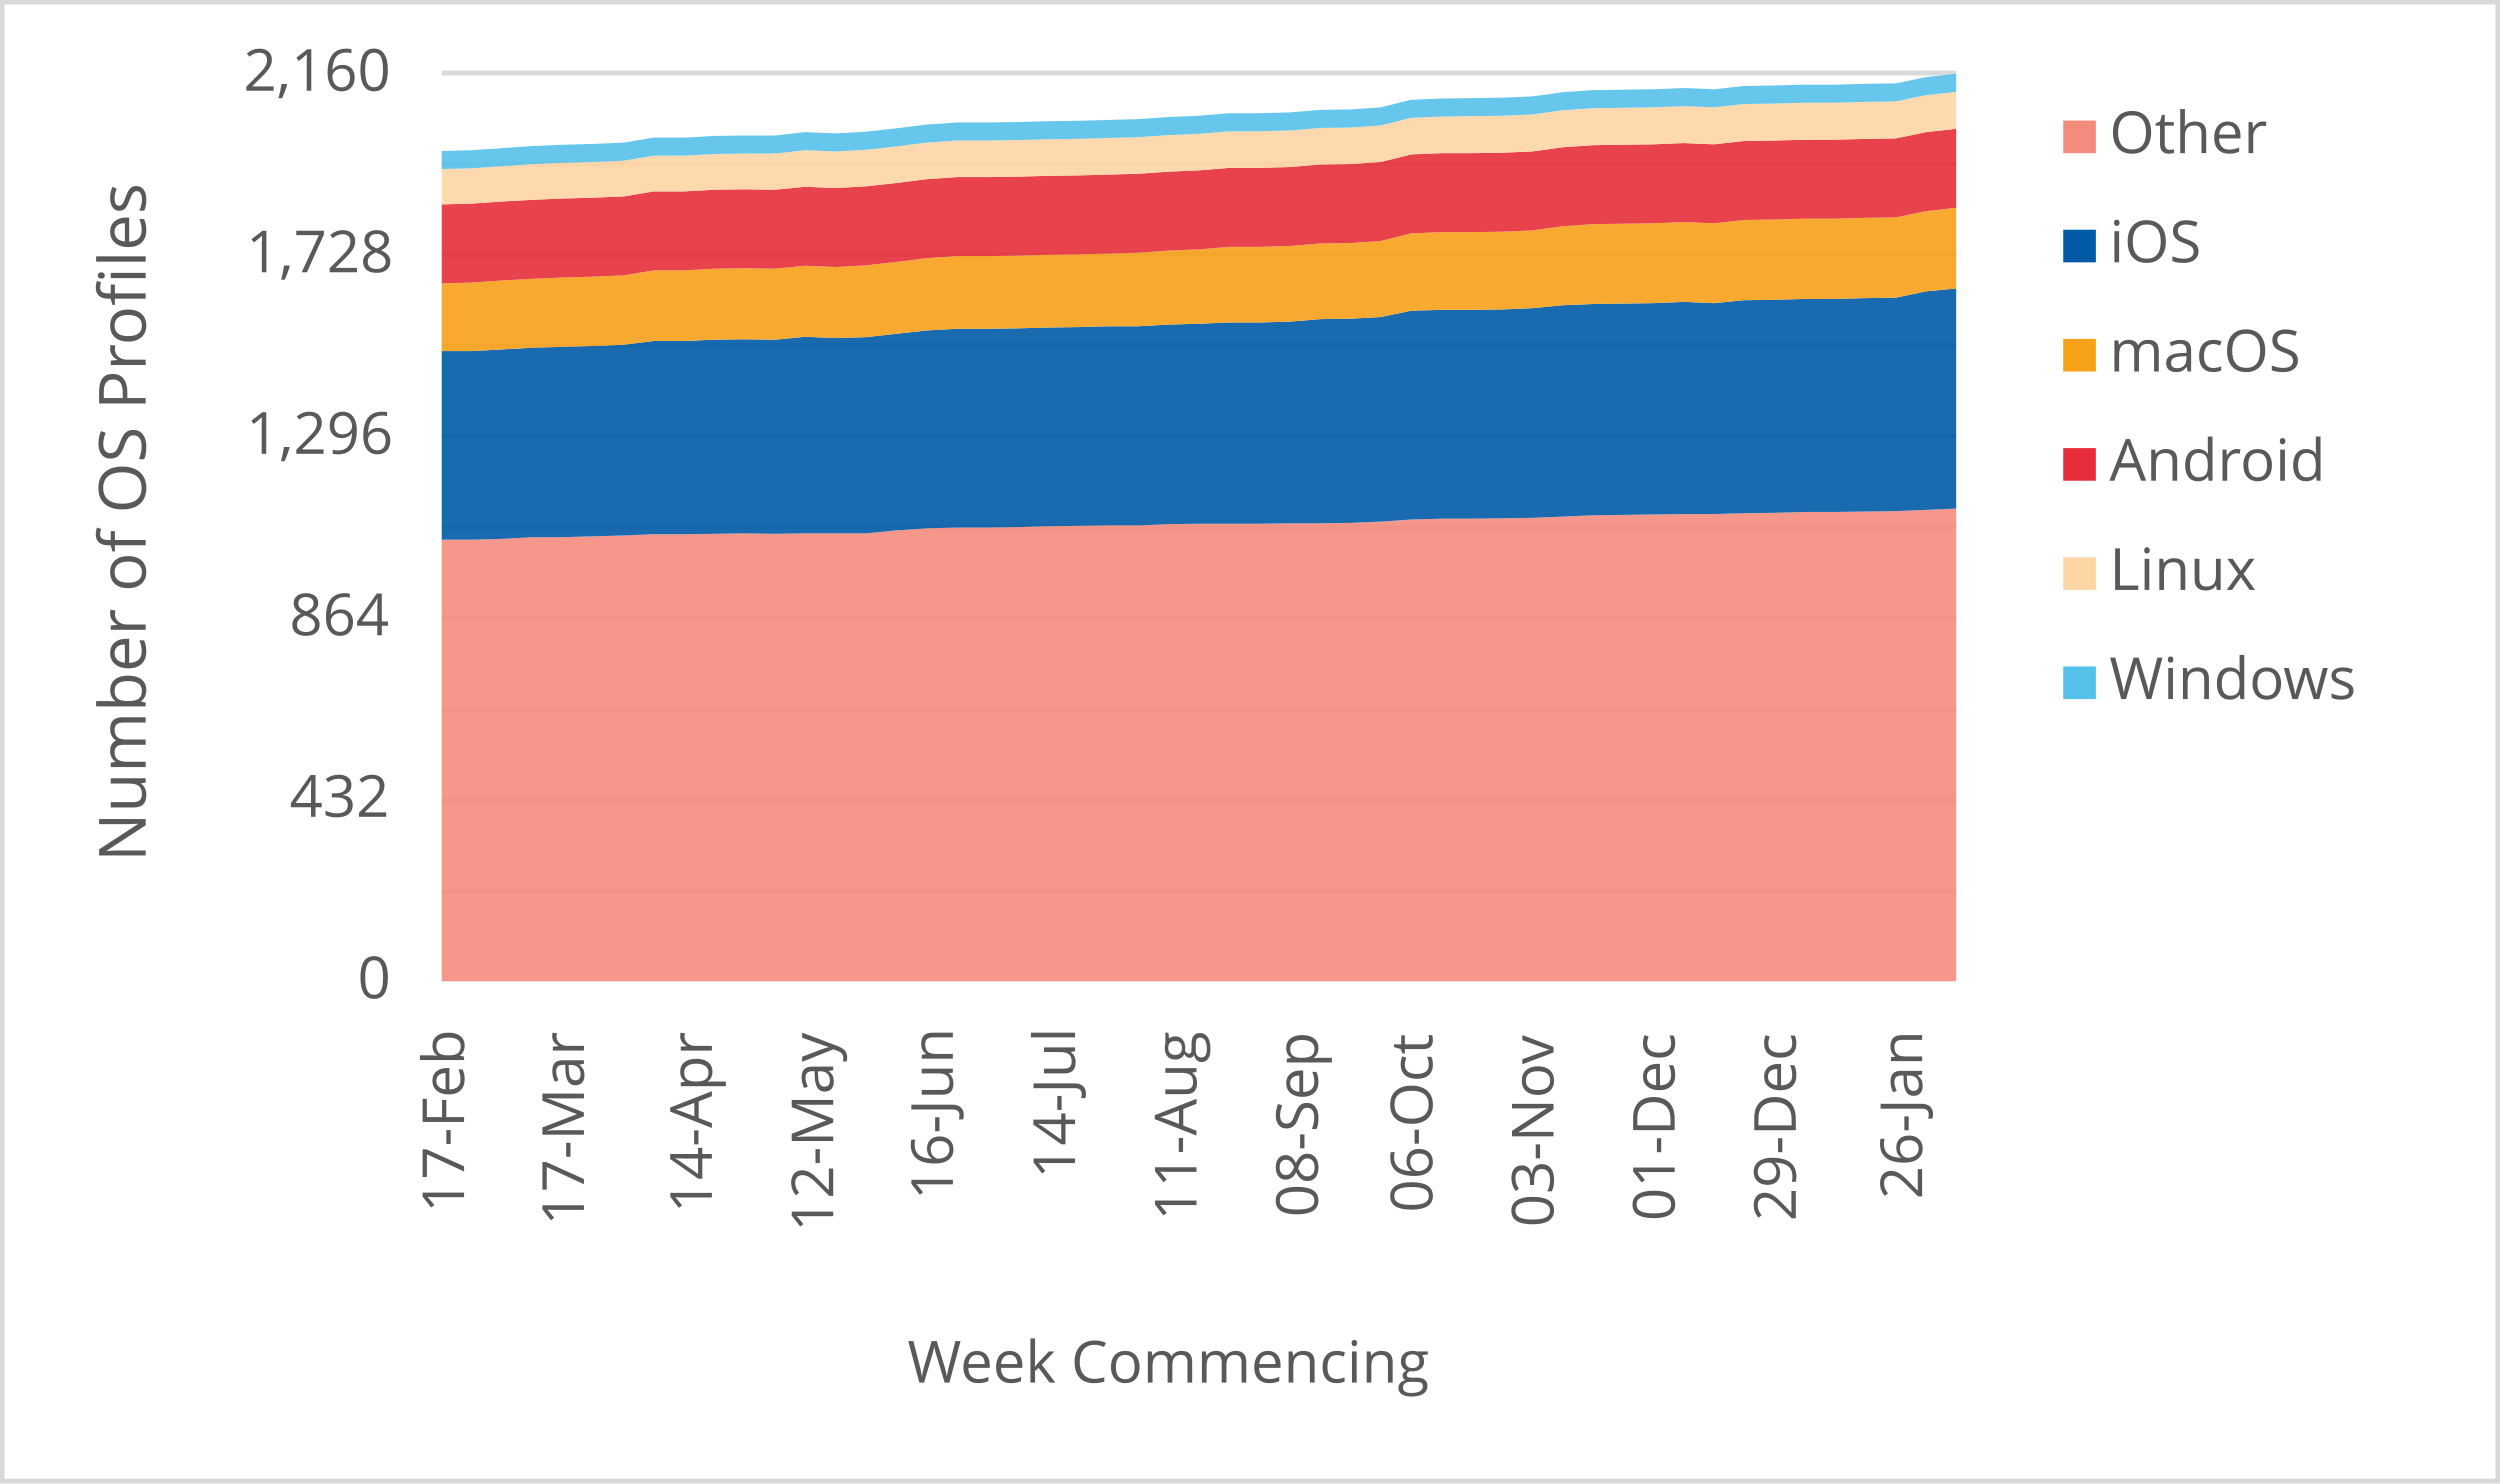
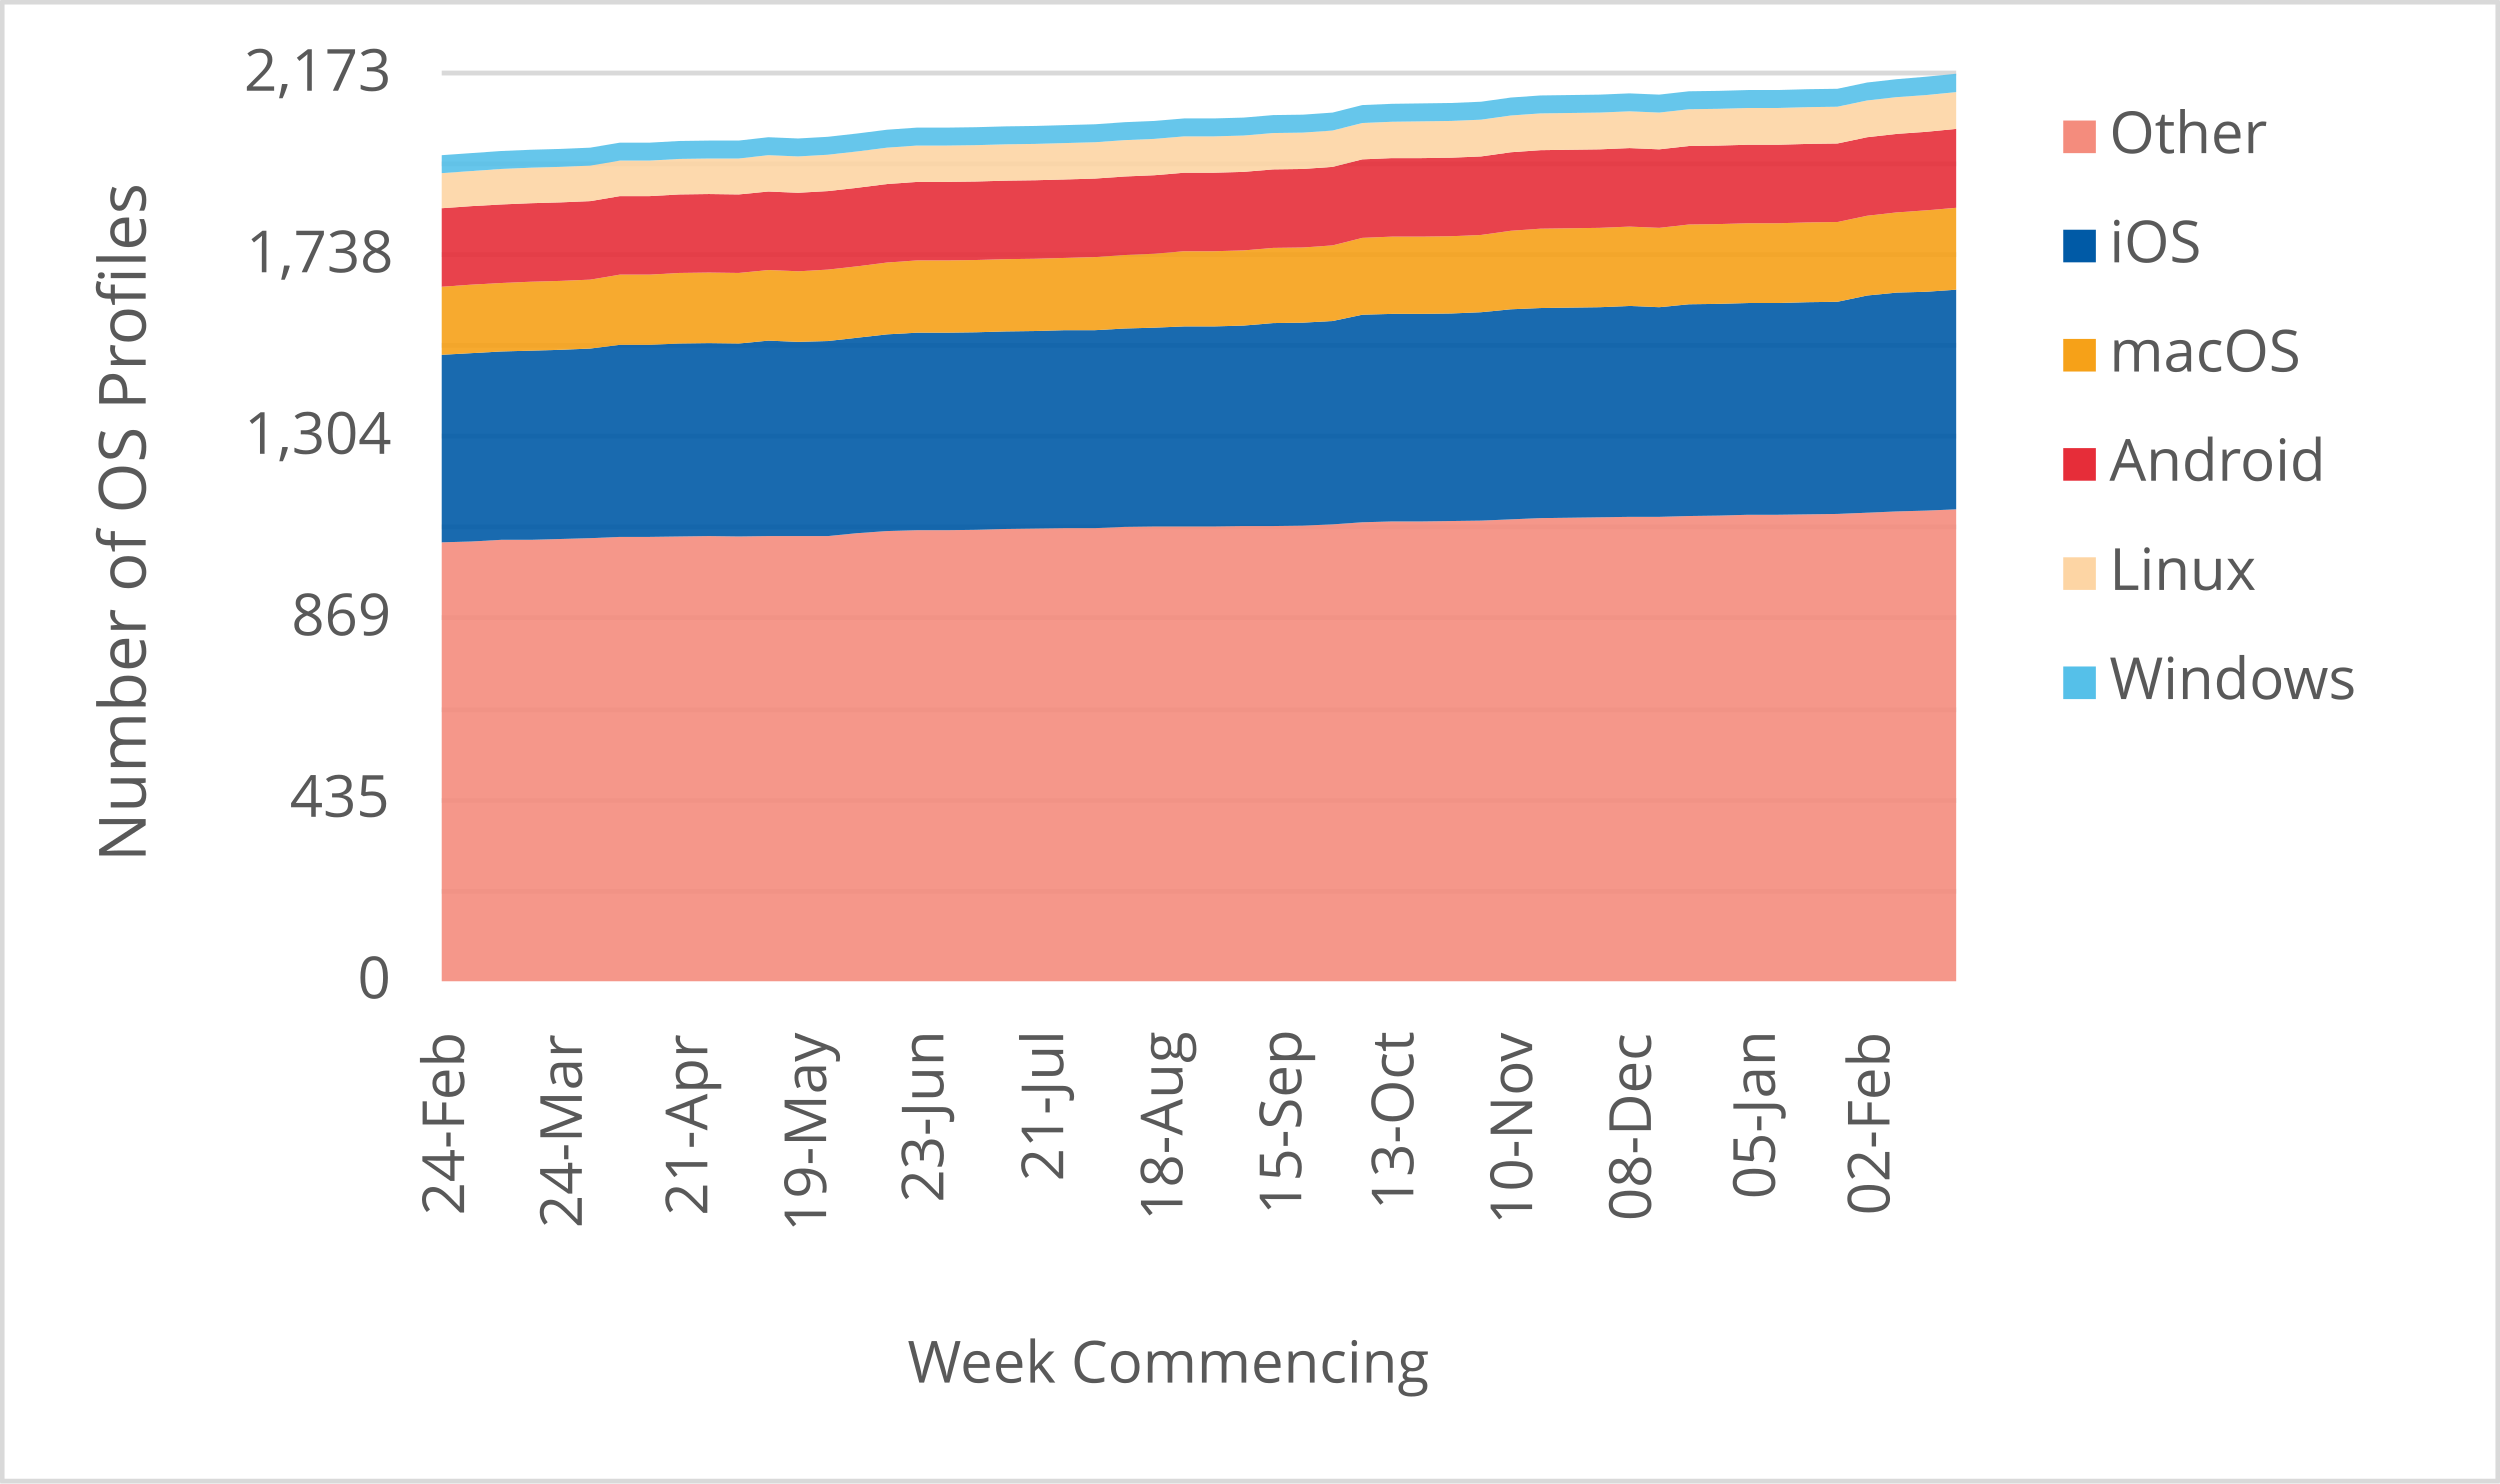
<svg xmlns="http://www.w3.org/2000/svg" width="1763" height="1046" xml:space="preserve" overflow="hidden">
  <defs>
    <clipPath id="clip0">
      <rect x="2917" y="346" width="1763" height="1046" />
    </clipPath>
  </defs>
  <g clip-path="url(#clip0)" transform="translate(-2917 -346)">
    <rect x="2918" y="347" width="1760" height="1043" fill="#FFFFFF" />
    <g>
      <path d="    M3228.5 974.532 4296.5 974.532    M3228.5 910.53 4296.5 910.53    M3228.5 846.528 4296.5 846.528    M3228.5 781.526 4296.5 781.526    M3228.5 717.524 4296.5 717.524    M3228.5 653.522 4296.5 653.522    M3228.5 589.52 4296.5 589.52    M3228.5 525.517 4296.5 525.517    M3228.5 461.515 4296.5 461.515    M3228.5 397.5 4296.5 397.5" stroke="#D9D9D9" stroke-width="3.438" stroke-linejoin="round" stroke-miterlimit="10" fill="none" />
    </g>
    <g>
      <path d="M 1038.5 4296.5 1038.5" stroke="#D9D9D9" stroke-width="3.438" stroke-linejoin="round" stroke-miterlimit="10" fill="none" fill-rule="evenodd" />
    </g>
    <g>
-       <text fill="#595959" font-family="Verdana,Open Sans,DejaVu Sans,sans-serif" font-weight="400" font-size="41" transform="matrix(6.12323e-17 -1 1 6.12323e-17 3244.275 1201.32)">17-Feb</text>
+       <text fill="#595959" font-family="Verdana,Open Sans,DejaVu Sans,sans-serif" font-weight="400" font-size="41" transform="matrix(6.12323e-17 -1 1 6.12323e-17 3244.275 1203.082)">24-Feb</text>
    </g>
    <g>
-       <text fill="#595959" font-family="Verdana,Open Sans,DejaVu Sans,sans-serif" font-weight="400" font-size="41" transform="matrix(6.12323e-17 -1 1 6.12323e-17 3328.774 1210.289)">17-Mar</text>
+       <text fill="#595959" font-family="Verdana,Open Sans,DejaVu Sans,sans-serif" font-weight="400" font-size="41" transform="matrix(6.12323e-17 -1 1 6.12323e-17 3327.309 1212.051)">24-Mar</text>
    </g>
    <g>
-       <text fill="#595959" font-family="Verdana,Open Sans,DejaVu Sans,sans-serif" font-weight="400" font-size="41" transform="matrix(6.12323e-17 -1 1 6.12323e-17 3419.019 1201.541)">14-Apr</text>
+       <text fill="#595959" font-family="Verdana,Open Sans,DejaVu Sans,sans-serif" font-weight="400" font-size="41" transform="matrix(6.12323e-17 -1 1 6.12323e-17 3415.799 1203.302)">21-Apr</text>
    </g>
    <g>
-       <text fill="#595959" font-family="Verdana,Open Sans,DejaVu Sans,sans-serif" font-weight="400" font-size="41" transform="matrix(6.12323e-17 -1 1 6.12323e-17 3504.589 1214.753)">12-May</text>
+       <text fill="#595959" font-family="Verdana,Open Sans,DejaVu Sans,sans-serif" font-weight="400" font-size="41" transform="matrix(6.12323e-17 -1 1 6.12323e-17 3499.563 1214.753)">19-May</text>
    </g>
    <g>
-       <text fill="#595959" font-family="Verdana,Open Sans,DejaVu Sans,sans-serif" font-weight="400" font-size="41" transform="matrix(6.12323e-17 -1 1 6.12323e-17 3588.958 1192.291)">16-Jun</text>
+       <text fill="#595959" font-family="Verdana,Open Sans,DejaVu Sans,sans-serif" font-weight="400" font-size="41" transform="matrix(6.12323e-17 -1 1 6.12323e-17 3582.257 1194.053)">23-Jun</text>
    </g>
    <g>
-       <text fill="#595959" font-family="Verdana,Open Sans,DejaVu Sans,sans-serif" font-weight="400" font-size="41" transform="matrix(6.12323e-17 -1 1 6.12323e-17 3675.129 1177.277)">14-Jul</text>
+       <text fill="#595959" font-family="Verdana,Open Sans,DejaVu Sans,sans-serif" font-weight="400" font-size="41" transform="matrix(6.12323e-17 -1 1 6.12323e-17 3666.752 1179.039)">21-Jul</text>
    </g>
    <g>
-       <text fill="#595959" font-family="Verdana,Open Sans,DejaVu Sans,sans-serif" font-weight="400" font-size="41" transform="matrix(6.12323e-17 -1 1 6.12323e-17 3760.759 1206.906)">11-Aug</text>
+       <text fill="#595959" font-family="Verdana,Open Sans,DejaVu Sans,sans-serif" font-weight="400" font-size="41" transform="matrix(6.12323e-17 -1 1 6.12323e-17 3750.858 1206.906)">18-Aug</text>
    </g>
    <g>
-       <text fill="#595959" font-family="Verdana,Open Sans,DejaVu Sans,sans-serif" font-weight="400" font-size="41" transform="matrix(6.12323e-17 -1 1 6.12323e-17 3846.369 1204.383)">08-Sep</text>
+       <text fill="#595959" font-family="Verdana,Open Sans,DejaVu Sans,sans-serif" font-weight="400" font-size="41" transform="matrix(6.12323e-17 -1 1 6.12323e-17 3834.622 1202.662)">15-Sep</text>
    </g>
    <g>
-       <text fill="#595959" font-family="Verdana,Open Sans,DejaVu Sans,sans-serif" font-weight="400" font-size="41" transform="matrix(6.12323e-17 -1 1 6.12323e-17 3927.085 1201.1)">06-Oct</text>
+       <text fill="#595959" font-family="Verdana,Open Sans,DejaVu Sans,sans-serif" font-weight="400" font-size="41" transform="matrix(6.12323e-17 -1 1 6.12323e-17 3913.682 1199.378)">13-Oct</text>
    </g>
    <g>
-       <text fill="#595959" font-family="Verdana,Open Sans,DejaVu Sans,sans-serif" font-weight="400" font-size="41" transform="matrix(6.12323e-17 -1 1 6.12323e-17 4012.525 1211.43)">03-Nov</text>
+       <text fill="#595959" font-family="Verdana,Open Sans,DejaVu Sans,sans-serif" font-weight="400" font-size="41" transform="matrix(6.12323e-17 -1 1 6.12323e-17 3997.447 1209.708)">10-Nov</text>
    </g>
    <g>
-       <text fill="#595959" font-family="Verdana,Open Sans,DejaVu Sans,sans-serif" font-weight="400" font-size="41" transform="matrix(6.12323e-17 -1 1 6.12323e-17 4097.965 1207.086)">01-Dec</text>
+       <text fill="#595959" font-family="Verdana,Open Sans,DejaVu Sans,sans-serif" font-weight="400" font-size="41" transform="matrix(6.12323e-17 -1 1 6.12323e-17 4081.212 1207.086)">08-Dec</text>
    </g>
    <g>
-       <text fill="#595959" font-family="Verdana,Open Sans,DejaVu Sans,sans-serif" font-weight="400" font-size="41" transform="matrix(6.12323e-17 -1 1 6.12323e-17 4183.385 1207.126)">29-Dec</text>
+       <text fill="#595959" font-family="Verdana,Open Sans,DejaVu Sans,sans-serif" font-weight="400" font-size="41" transform="matrix(6.12323e-17 -1 1 6.12323e-17 4168.63 1191.651)">05-Jan</text>
    </g>
    <g>
-       <text fill="#595959" font-family="Verdana,Open Sans,DejaVu Sans,sans-serif" font-weight="400" font-size="41" transform="matrix(6.12323e-17 -1 1 6.12323e-17 4272.478 1191.691)">26-Jan</text>
+       <text fill="#595959" font-family="Verdana,Open Sans,DejaVu Sans,sans-serif" font-weight="400" font-size="41" transform="matrix(6.12323e-17 -1 1 6.12323e-17 4249.452 1203.042)">02-Feb</text>
    </g>
    <g>
      <text fill="#595959" font-family="Verdana,Open Sans,DejaVu Sans,sans-serif" font-weight="400" font-size="41" transform="matrix(1 0 0 1 3169.141 1050)">0</text>
    </g>
    <g>
-       <text fill="#595959" font-family="Verdana,Open Sans,DejaVu Sans,sans-serif" font-weight="400" font-size="41" transform="matrix(1 0 0 1 3121.234 922)">432</text>
+       <text fill="#595959" font-family="Verdana,Open Sans,DejaVu Sans,sans-serif" font-weight="400" font-size="41" transform="matrix(1 0 0 1 3121.395 922)">435</text>
    </g>
    <g>
-       <text fill="#595959" font-family="Verdana,Open Sans,DejaVu Sans,sans-serif" font-weight="400" font-size="41" transform="matrix(1 0 0 1 3121.074 794)">864</text>
+       <text fill="#595959" font-family="Verdana,Open Sans,DejaVu Sans,sans-serif" font-weight="400" font-size="41" transform="matrix(1 0 0 1 3122.456 794)">869</text>
    </g>
    <g>
-       <text fill="#595959" font-family="Verdana,Open Sans,DejaVu Sans,sans-serif" font-weight="400" font-size="41" transform="matrix(1 0 0 1 3090.444 666)">1,296</text>
+       <text fill="#595959" font-family="Verdana,Open Sans,DejaVu Sans,sans-serif" font-weight="400" font-size="41" transform="matrix(1 0 0 1 3089.263 666)">1,304</text>
    </g>
    <g>
-       <text fill="#595959" font-family="Verdana,Open Sans,DejaVu Sans,sans-serif" font-weight="400" font-size="41" transform="matrix(1 0 0 1 3090.564 538)">1,728</text>
+       <text fill="#595959" font-family="Verdana,Open Sans,DejaVu Sans,sans-serif" font-weight="400" font-size="41" transform="matrix(1 0 0 1 3090.564 538)">1,738</text>
    </g>
    <g>
-       <text fill="#595959" font-family="Verdana,Open Sans,DejaVu Sans,sans-serif" font-weight="400" font-size="41" transform="matrix(1 0 0 1 3088.723 410)">2,160</text>
+       <text fill="#595959" font-family="Verdana,Open Sans,DejaVu Sans,sans-serif" font-weight="400" font-size="41" transform="matrix(1 0 0 1 3089.083 410)">2,173</text>
    </g>
    <g>
      <text fill="#595959" font-family="Verdana,Open Sans,DejaVu Sans,sans-serif" font-weight="400" font-size="41" transform="matrix(1 0 0 1 3556.971 1321)">Week Commencing</text>
    </g>
    <g>
      <text fill="#595959" font-family="Verdana,Open Sans,DejaVu Sans,sans-serif" font-weight="400" font-size="46" transform="matrix(6.12323e-17 -1 1 6.12323e-17 3019.73 953.792)">Number of OS Profiles</text>
    </g>
    <rect x="2918.5" y="347.5" width="1760" height="1043" stroke="#D9D9D9" stroke-width="3.438" stroke-linejoin="round" stroke-miterlimit="10" fill="none" />
    <g>
-       <path d="M3228.5 1038 3249.86 1038 3271.22 1038 3292.58 1038 3313.94 1038 3335.3 1038 3356.66 1038 3378.02 1038 3399.38 1038 3420.74 1038 3442.1 1038 3463.46 1038 3484.82 1038 3506.18 1038 3527.54 1038 3548.9 1038 3570.26 1038 3591.62 1038 3612.98 1038 3634.34 1038 3655.7 1038 3677.06 1038 3698.42 1038 3719.78 1038 3741.14 1038 3762.5 1038 3783.86 1038 3805.22 1038 3826.58 1038 3847.94 1038 3869.3 1038 3890.66 1038 3912.02 1038 3933.38 1038 3954.74 1038 3976.1 1038 3997.46 1038 4018.82 1038 4040.18 1038 4061.54 1038 4082.9 1038 4104.26 1038 4125.62 1038 4146.98 1038 4168.34 1038 4189.7 1038 4211.06 1038 4232.42 1038 4253.78 1038 4275.14 1038 4296.5 1038 4296.5 704.667 4275.14 705.556 4253.78 706.444 4232.42 706.741 4211.06 707.037 4189.7 707.037 4168.34 707.63 4146.98 707.926 4125.62 708.519 4104.26 708.519 4082.9 708.815 4061.54 709.111 4040.18 709.407 4018.82 710.296 3997.46 711.185 3976.1 711.481 3954.74 711.778 3933.38 711.778 3912.02 712.37 3890.66 713.852 3869.3 714.741 3847.94 715.037 3826.58 715.037 3805.22 715.333 3783.86 715.333 3762.5 715.333 3741.14 715.63 3719.78 716.519 3698.42 716.519 3677.06 716.815 3655.7 717.111 3634.34 717.704 3612.98 718 3591.62 718 3570.26 718.593 3548.9 720.074 3527.54 722.148 3506.18 722.148 3484.82 722.148 3463.46 722.444 3442.1 722.148 3420.74 722.444 3399.38 722.741 3378.02 722.741 3356.66 723.63 3335.3 724.222 3313.94 724.815 3292.58 724.815 3271.22 726 3249.86 726.593 3228.5 726.593 3228.5 1038Z" fill="#f48c7d" opacity="0.9" />
+       <path d="M3228.5 1038 3249.441 1038 3270.382 1038 3291.324 1038 3312.265 1038 3333.206 1038 3354.147 1038 3375.088 1038 3396.029 1038 3416.971 1038 3437.912 1038 3458.853 1038 3479.794 1038 3500.735 1038 3521.676 1038 3542.618 1038 3563.559 1038 3584.5 1038 3605.441 1038 3626.382 1038 3647.324 1038 3668.265 1038 3689.206 1038 3710.147 1038 3731.088 1038 3752.029 1038 3772.971 1038 3793.912 1038 3814.853 1038 3835.794 1038 3856.735 1038 3877.676 1038 3898.618 1038 3919.559 1038 3940.5 1038 3961.441 1038 3982.382 1038 4003.324 1038 4024.265 1038 4045.206 1038 4066.147 1038 4087.088 1038 4108.029 1038 4128.971 1038 4149.912 1038 4170.853 1038 4191.794 1038 4212.735 1038 4233.676 1038 4254.618 1038 4275.559 1038 4296.5 1038 4296.5 705.188 4275.559 706.072 4254.618 706.661 4233.676 707.544 4212.735 708.428 4191.794 708.723 4170.853 709.017 4149.912 709.017 4128.971 709.606 4108.029 709.901 4087.088 710.49 4066.147 710.49 4045.206 710.784 4024.265 711.079 4003.324 711.373 3982.382 712.257 3961.441 713.14 3940.5 713.435 3919.559 713.729 3898.618 713.729 3877.676 714.318 3856.735 715.791 3835.794 716.675 3814.853 716.969 3793.912 716.969 3772.971 717.264 3752.029 717.264 3731.088 717.264 3710.147 717.558 3689.206 718.442 3668.265 718.442 3647.324 718.736 3626.382 719.031 3605.441 719.62 3584.5 719.914 3563.559 719.914 3542.618 720.503 3521.676 721.976 3500.735 724.038 3479.794 724.038 3458.853 724.038 3437.912 724.332 3416.971 724.038 3396.029 724.332 3375.088 724.627 3354.147 724.627 3333.206 725.51 3312.265 726.099 3291.324 726.688 3270.382 726.688 3249.441 727.867 3228.5 728.456 3228.5 1038Z" fill="#f48c7d" opacity="0.9" />
    </g>
    <g>
-       <path d="M3228.5 726.593 3249.86 726.593 3271.22 726 3292.58 724.815 3313.94 724.815 3335.3 724.222 3356.66 723.63 3378.02 722.741 3399.38 722.741 3420.74 722.444 3442.1 722.148 3463.46 722.444 3484.82 722.148 3506.18 722.148 3527.54 722.148 3548.9 720.074 3570.26 718.593 3591.62 718 3612.98 718 3634.34 717.704 3655.7 717.111 3677.06 716.815 3698.42 716.519 3719.78 716.519 3741.14 715.63 3762.5 715.333 3783.86 715.333 3805.22 715.333 3826.58 715.037 3847.94 715.037 3869.3 714.741 3890.66 713.852 3912.02 712.37 3933.38 711.778 3954.74 711.778 3976.1 711.481 3997.46 711.185 4018.82 710.296 4040.18 709.407 4061.54 709.111 4082.9 708.815 4104.26 708.519 4125.62 708.519 4146.98 707.926 4168.34 707.63 4189.7 707.037 4211.06 707.037 4232.42 706.741 4253.78 706.444 4275.14 705.556 4296.5 704.667 4296.5 549.407 4275.14 551.481 4253.78 555.926 4232.42 556.222 4211.06 556.815 4189.7 556.815 4168.34 557.407 4146.98 557.704 4125.62 559.778 4104.26 558.889 4082.9 559.778 4061.54 560.074 4040.18 560.37 4018.82 561.259 3997.46 563.333 3976.1 564.222 3954.74 564.519 3933.38 564.519 3912.02 565.111 3890.66 569.556 3869.3 570.741 3847.94 571.037 3826.58 572.815 3805.22 573.407 3783.86 573.407 3762.5 574.296 3741.14 574.889 3719.78 576.074 3698.42 576.074 3677.06 576.667 3655.7 576.963 3634.34 577.556 3612.98 577.852 3591.62 577.852 3570.26 579.037 3548.9 581.407 3527.54 583.778 3506.18 584.37 3484.82 583.481 3463.46 585.556 3442.1 585.259 3420.74 585.556 3399.38 586.444 3378.02 586.444 3356.66 589.111 3335.3 590 3313.94 590.593 3292.58 591.185 3271.22 592.37 3249.86 593.556 3228.5 593.556 3228.5 726.593Z" fill="#005aa6" opacity="0.9" />
+       <path d="M3228.5 728.456 3249.441 727.867 3270.382 726.688 3291.324 726.688 3312.265 726.099 3333.206 725.51 3354.147 724.627 3375.088 724.627 3396.029 724.332 3416.971 724.038 3437.912 724.332 3458.853 724.038 3479.794 724.038 3500.735 724.038 3521.676 721.976 3542.618 720.503 3563.559 719.914 3584.5 719.914 3605.441 719.62 3626.382 719.031 3647.324 718.736 3668.265 718.442 3689.206 718.442 3710.147 717.558 3731.088 717.264 3752.029 717.264 3772.971 717.264 3793.912 716.969 3814.853 716.969 3835.794 716.675 3856.735 715.791 3877.676 714.318 3898.618 713.729 3919.559 713.729 3940.5 713.435 3961.441 713.14 3982.382 712.257 4003.324 711.373 4024.265 711.079 4045.206 710.784 4066.147 710.49 4087.088 710.49 4108.029 709.901 4128.971 709.606 4149.912 709.017 4170.853 709.017 4191.794 708.723 4212.735 708.428 4233.676 707.544 4254.618 706.661 4275.559 706.072 4296.5 705.188 4296.5 550.269 4275.559 551.741 4254.618 552.33 4233.676 554.392 4212.735 558.81 4191.794 559.104 4170.853 559.694 4149.912 559.694 4128.971 560.283 4108.029 560.577 4087.088 562.639 4066.147 561.755 4045.206 562.639 4024.265 562.933 4003.324 563.228 3982.382 564.111 3961.441 566.173 3940.5 567.057 3919.559 567.351 3898.618 567.351 3877.676 567.94 3856.735 572.358 3835.794 573.536 3814.853 573.831 3793.912 575.598 3772.971 576.187 3752.029 576.187 3731.088 577.07 3710.147 577.659 3689.206 578.838 3668.265 578.838 3647.324 579.427 3626.382 579.721 3605.441 580.31 3584.5 580.605 3563.559 580.605 3542.618 581.783 3521.676 584.139 3500.735 586.495 3479.794 587.084 3458.853 586.201 3437.912 588.262 3416.971 587.968 3396.029 588.262 3375.088 589.146 3354.147 589.146 3333.206 591.797 3312.265 592.68 3291.324 593.269 3270.382 593.858 3249.441 595.036 3228.5 596.214 3228.5 728.456Z" fill="#005aa6" opacity="0.9" />
    </g>
    <g>
-       <path d="M3228.5 593.556 3249.86 593.556 3271.22 592.37 3292.58 591.185 3313.94 590.593 3335.3 590 3356.66 589.111 3378.02 586.444 3399.38 586.444 3420.74 585.556 3442.1 585.259 3463.46 585.556 3484.82 583.481 3506.18 584.37 3527.54 583.778 3548.9 581.407 3570.26 579.037 3591.62 577.852 3612.98 577.852 3634.34 577.556 3655.7 576.963 3677.06 576.667 3698.42 576.074 3719.78 576.074 3741.14 574.889 3762.5 574.296 3783.86 573.407 3805.22 573.407 3826.58 572.815 3847.94 571.037 3869.3 570.741 3890.66 569.556 3912.02 565.111 3933.38 564.519 3954.74 564.519 3976.1 564.222 3997.46 563.333 4018.82 561.259 4040.18 560.37 4061.54 560.074 4082.9 559.778 4104.26 558.889 4125.62 559.778 4146.98 557.704 4168.34 557.407 4189.7 556.815 4211.06 556.815 4232.42 556.222 4253.78 555.926 4275.14 551.481 4296.5 549.407 4296.5 492.519 4275.14 494.889 4253.78 499.333 4232.42 499.63 4211.06 500.222 4189.7 500.222 4168.34 500.815 4146.98 501.111 4125.62 503.481 4104.26 502.593 4082.9 503.481 4061.54 503.778 4040.18 504.074 4018.82 505.556 3997.46 508.519 3976.1 509.407 3954.74 509.704 3933.38 509.704 3912.02 510.593 3890.66 515.926 3869.3 517.407 3847.94 517.704 3826.58 519.481 3805.22 520.074 3783.86 520.074 3762.5 521.852 3741.14 522.741 3719.78 524.222 3698.42 524.815 3677.06 525.407 3655.7 525.704 3634.34 526.296 3612.98 526.593 3591.62 526.593 3570.26 528.074 3548.9 530.741 3527.54 533.111 3506.18 534.296 3484.82 533.407 3463.46 535.481 3442.1 535.185 3420.74 535.481 3399.38 536.667 3378.02 536.667 3356.66 540.222 3335.3 541.111 3313.94 541.704 3292.58 542.593 3271.22 543.778 3249.86 545.259 3228.5 545.852 3228.5 593.556Z" fill="#f6a118" opacity="0.9" />
+       <path d="M3228.5 596.214 3249.441 595.036 3270.382 593.858 3291.324 593.269 3312.265 592.68 3333.206 591.797 3354.147 589.146 3375.088 589.146 3396.029 588.262 3416.971 587.968 3437.912 588.262 3458.853 586.201 3479.794 587.084 3500.735 586.495 3521.676 584.139 3542.618 581.783 3563.559 580.605 3584.5 580.605 3605.441 580.31 3626.382 579.721 3647.324 579.427 3668.265 578.838 3689.206 578.838 3710.147 577.659 3731.088 577.07 3752.029 576.187 3772.971 576.187 3793.912 575.598 3814.853 573.831 3835.794 573.536 3856.735 572.358 3877.676 567.94 3898.618 567.351 3919.559 567.351 3940.5 567.057 3961.441 566.173 3982.382 564.111 4003.324 563.228 4024.265 562.933 4045.206 562.639 4066.147 561.755 4087.088 562.639 4108.029 560.577 4128.971 560.283 4149.912 559.694 4170.853 559.694 4191.794 559.104 4212.735 558.81 4233.676 554.392 4254.618 552.33 4275.559 551.741 4296.5 550.269 4296.5 492.542 4275.559 494.309 4254.618 495.782 4233.676 498.138 4212.735 502.556 4191.794 502.85 4170.853 503.439 4149.912 503.439 4128.971 504.029 4108.029 504.323 4087.088 506.679 4066.147 505.796 4045.206 506.679 4024.265 506.974 4003.324 507.268 3982.382 508.741 3961.441 511.686 3940.5 512.57 3919.559 512.864 3898.618 512.864 3877.676 513.748 3856.735 519.049 3835.794 520.522 3814.853 520.816 3793.912 522.584 3772.971 523.173 3752.029 523.173 3731.088 524.94 3710.147 525.823 3689.206 527.296 3668.265 527.885 3647.324 528.474 3626.382 528.769 3605.441 529.358 3584.5 529.652 3563.559 529.652 3542.618 531.125 3521.676 533.775 3500.735 536.132 3479.794 537.31 3458.853 536.426 3437.912 538.488 3416.971 538.193 3396.029 538.488 3375.088 539.666 3354.147 539.666 3333.206 543.2 3312.265 544.084 3291.324 544.673 3270.382 545.556 3249.441 546.734 3228.5 548.207 3228.5 596.214Z" fill="#f6a118" opacity="0.9" />
    </g>
    <g>
-       <path d="M3228.5 545.852 3249.86 545.259 3271.22 543.778 3292.58 542.593 3313.94 541.704 3335.3 541.111 3356.66 540.222 3378.02 536.667 3399.38 536.667 3420.74 535.481 3442.1 535.185 3463.46 535.481 3484.82 533.407 3506.18 534.296 3527.54 533.111 3548.9 530.741 3570.26 528.074 3591.62 526.593 3612.98 526.593 3634.34 526.296 3655.7 525.704 3677.06 525.407 3698.42 524.815 3719.78 524.222 3741.14 522.741 3762.5 521.852 3783.86 520.074 3805.22 520.074 3826.58 519.481 3847.94 517.704 3869.3 517.407 3890.66 515.926 3912.02 510.593 3933.38 509.704 3954.74 509.704 3976.1 509.407 3997.46 508.519 4018.82 505.556 4040.18 504.074 4061.54 503.778 4082.9 503.481 4104.26 502.593 4125.62 503.481 4146.98 501.111 4168.34 500.815 4189.7 500.222 4211.06 500.222 4232.42 499.63 4253.78 499.333 4275.14 494.889 4296.5 492.519 4296.5 436.815 4275.14 439.185 4253.78 443.63 4232.42 443.926 4211.06 444.519 4189.7 444.519 4168.34 445.111 4146.98 445.407 4125.62 447.778 4104.26 446.889 4082.9 447.778 4061.54 448.074 4040.18 448.37 4018.82 449.852 3997.46 452.815 3976.1 453.704 3954.74 454 3933.38 454 3912.02 454.889 3890.66 460.222 3869.3 461.704 3847.94 462 3826.58 463.778 3805.22 464.37 3783.86 464.37 3762.5 466.148 3741.14 467.037 3719.78 468.519 3698.42 469.111 3677.06 469.704 3655.7 470 3634.34 470.593 3612.98 470.889 3591.62 470.889 3570.26 472.37 3548.9 475.037 3527.54 477.407 3506.18 478.593 3484.82 477.704 3463.46 479.778 3442.1 479.481 3420.74 479.778 3399.38 480.963 3378.02 480.963 3356.66 484.519 3335.3 485.407 3313.94 486 3292.58 486.889 3271.22 488.074 3249.86 489.556 3228.5 490.148 3228.5 545.852Z" fill="#e62d39" opacity="0.9" />
+       <path d="M3228.5 548.207 3249.441 546.734 3270.382 545.556 3291.324 544.673 3312.265 544.084 3333.206 543.2 3354.147 539.666 3375.088 539.666 3396.029 538.488 3416.971 538.193 3437.912 538.488 3458.853 536.426 3479.794 537.31 3500.735 536.132 3521.676 533.775 3542.618 531.125 3563.559 529.652 3584.5 529.652 3605.441 529.358 3626.382 528.769 3647.324 528.474 3668.265 527.885 3689.206 527.296 3710.147 525.823 3731.088 524.94 3752.029 523.173 3772.971 523.173 3793.912 522.584 3814.853 520.816 3835.794 520.522 3856.735 519.049 3877.676 513.748 3898.618 512.864 3919.559 512.864 3940.5 512.57 3961.441 511.686 3982.382 508.741 4003.324 507.268 4024.265 506.974 4045.206 506.679 4066.147 505.796 4087.088 506.679 4108.029 504.323 4128.971 504.029 4149.912 503.439 4170.853 503.439 4191.794 502.85 4212.735 502.556 4233.676 498.138 4254.618 495.782 4275.559 494.309 4296.5 492.542 4296.5 436.877 4275.559 438.939 4254.618 440.411 4233.676 442.768 4212.735 447.185 4191.794 447.48 4170.853 448.069 4149.912 448.069 4128.971 448.658 4108.029 448.953 4087.088 451.309 4066.147 450.425 4045.206 451.309 4024.265 451.603 4003.324 451.898 3982.382 453.37 3961.441 456.316 3940.5 457.199 3919.559 457.494 3898.618 457.494 3877.676 458.377 3856.735 463.679 3835.794 465.151 3814.853 465.446 3793.912 467.213 3772.971 467.802 3752.029 467.802 3731.088 469.569 3710.147 470.453 3689.206 471.925 3668.265 472.514 3647.324 473.104 3626.382 473.398 3605.441 473.987 3584.5 474.282 3563.559 474.282 3542.618 475.754 3521.676 478.405 3500.735 480.761 3479.794 481.939 3458.853 481.056 3437.912 483.117 3416.971 482.823 3396.029 483.117 3375.088 484.295 3354.147 484.295 3333.206 487.83 3312.265 488.713 3291.324 489.302 3270.382 490.186 3249.441 491.364 3228.5 492.837 3228.5 548.207Z" fill="#e62d39" opacity="0.9" />
    </g>
    <g>
-       <path d="M3228.5 490.148 3249.86 489.556 3271.22 488.074 3292.58 486.889 3313.94 486 3335.3 485.407 3356.66 484.519 3378.02 480.963 3399.38 480.963 3420.74 479.778 3442.1 479.481 3463.46 479.778 3484.82 477.704 3506.18 478.593 3527.54 477.407 3548.9 475.037 3570.26 472.37 3591.62 470.889 3612.98 470.889 3634.34 470.593 3655.7 470 3677.06 469.704 3698.42 469.111 3719.78 468.519 3741.14 467.037 3762.5 466.148 3783.86 464.37 3805.22 464.37 3826.58 463.778 3847.94 462 3869.3 461.704 3890.66 460.222 3912.02 454.889 3933.38 454 3954.74 454 3976.1 453.704 3997.46 452.815 4018.82 449.852 4040.18 448.37 4061.54 448.074 4082.9 447.778 4104.26 446.889 4125.62 447.778 4146.98 445.407 4168.34 445.111 4189.7 444.519 4211.06 444.519 4232.42 443.926 4253.78 443.63 4275.14 439.185 4296.5 436.815 4296.5 410.741 4275.14 413.111 4253.78 417.556 4232.42 417.852 4211.06 418.444 4189.7 418.444 4168.34 419.037 4146.98 419.333 4125.62 421.704 4104.26 420.815 4082.9 421.704 4061.54 422 4040.18 422.296 4018.82 423.778 3997.46 426.741 3976.1 427.63 3954.74 427.926 3933.38 428.222 3912.02 429.111 3890.66 434.444 3869.3 435.926 3847.94 436.222 3826.58 438 3805.22 438.593 3783.86 438.593 3762.5 440.37 3741.14 441.259 3719.78 442.741 3698.42 443.333 3677.06 443.926 3655.7 444.222 3634.34 444.815 3612.98 445.111 3591.62 445.111 3570.26 446.593 3548.9 449.259 3527.54 451.63 3506.18 452.815 3484.82 451.926 3463.46 454.296 3442.1 454.296 3420.74 454.593 3399.38 455.778 3378.02 455.778 3356.66 459.333 3335.3 460.222 3313.94 460.815 3292.58 461.704 3271.22 463.185 3249.86 464.667 3228.5 465.259 3228.5 490.148Z" fill="#fdd5a4" opacity="0.9" />
+       <path d="M3228.5 492.837 3249.441 491.364 3270.382 490.186 3291.324 489.302 3312.265 488.713 3333.206 487.83 3354.147 484.295 3375.088 484.295 3396.029 483.117 3416.971 482.823 3437.912 483.117 3458.853 481.056 3479.794 481.939 3500.735 480.761 3521.676 478.405 3542.618 475.754 3563.559 474.282 3584.5 474.282 3605.441 473.987 3626.382 473.398 3647.324 473.104 3668.265 472.514 3689.206 471.925 3710.147 470.453 3731.088 469.569 3752.029 467.802 3772.971 467.802 3793.912 467.213 3814.853 465.446 3835.794 465.151 3856.735 463.679 3877.676 458.377 3898.618 457.494 3919.559 457.494 3940.5 457.199 3961.441 456.316 3982.382 453.37 4003.324 451.898 4024.265 451.603 4045.206 451.309 4066.147 450.425 4087.088 451.309 4108.029 448.953 4128.971 448.658 4149.912 448.069 4170.853 448.069 4191.794 447.48 4212.735 447.185 4233.676 442.768 4254.618 440.411 4275.559 438.939 4296.5 436.877 4296.5 410.959 4275.559 413.021 4254.618 414.493 4233.676 416.85 4212.735 421.267 4191.794 421.562 4170.853 422.151 4149.912 422.151 4128.971 422.74 4108.029 423.035 4087.088 425.391 4066.147 424.507 4045.206 425.391 4024.265 425.685 4003.324 425.98 3982.382 427.452 3961.441 430.398 3940.5 431.281 3919.559 431.576 3898.618 431.87 3877.676 432.754 3856.735 438.055 3835.794 439.528 3814.853 439.822 3793.912 441.59 3772.971 442.179 3752.029 442.179 3731.088 443.946 3710.147 444.829 3689.206 446.302 3668.265 446.891 3647.324 447.48 3626.382 447.775 3605.441 448.364 3584.5 448.658 3563.559 448.658 3542.618 450.131 3521.676 452.781 3500.735 455.138 3479.794 456.316 3458.853 455.432 3437.912 457.788 3416.971 457.788 3396.029 458.083 3375.088 459.261 3354.147 459.261 3333.206 462.795 3312.265 463.679 3291.324 464.268 3270.382 465.151 3249.441 466.624 3228.5 468.097 3228.5 492.837Z" fill="#fdd5a4" opacity="0.9" />
    </g>
    <g>
-       <path d="M3228.5 465.259 3249.86 464.667 3271.22 463.185 3292.58 461.704 3313.94 460.815 3335.3 460.222 3356.66 459.333 3378.02 455.778 3399.38 455.778 3420.74 454.593 3442.1 454.296 3463.46 454.296 3484.82 451.926 3506.18 452.815 3527.54 451.63 3548.9 449.259 3570.26 446.593 3591.62 445.111 3612.98 445.111 3634.34 444.815 3655.7 444.222 3677.06 443.926 3698.42 443.333 3719.78 442.741 3741.14 441.259 3762.5 440.37 3783.86 438.593 3805.22 438.593 3826.58 438 3847.94 436.222 3869.3 435.926 3890.66 434.444 3912.02 429.111 3933.38 428.222 3954.74 427.926 3976.1 427.63 3997.46 426.741 4018.82 423.778 4040.18 422.296 4061.54 422 4082.9 421.704 4104.26 420.815 4125.62 421.704 4146.98 419.333 4168.34 419.037 4189.7 418.444 4211.06 418.444 4232.42 417.852 4253.78 417.556 4275.14 413.111 4296.5 410.741 4296.5 398 4275.14 400.37 4253.78 404.815 4232.42 405.111 4211.06 405.704 4189.7 405.704 4168.34 406.296 4146.98 406.593 4125.62 408.963 4104.26 408.074 4082.9 408.963 4061.54 409.259 4040.18 409.556 4018.82 411.037 3997.46 414 3976.1 414.889 3954.74 415.185 3933.38 415.481 3912.02 416.37 3890.66 421.704 3869.3 423.185 3847.94 423.481 3826.58 425.259 3805.22 425.852 3783.86 425.852 3762.5 427.63 3741.14 428.519 3719.78 430 3698.42 430.593 3677.06 431.185 3655.7 431.481 3634.34 432.074 3612.98 432.37 3591.62 432.37 3570.26 433.852 3548.9 436.519 3527.54 438.889 3506.18 440.074 3484.82 439.185 3463.46 441.556 3442.1 441.556 3420.74 441.852 3399.38 443.037 3378.02 443.037 3356.66 446.593 3335.3 447.481 3313.94 448.074 3292.58 448.963 3271.22 450.444 3249.86 451.926 3228.5 452.519 3228.5 465.259Z" fill="#55c0e9" opacity="0.9" />
+       <path d="M3228.5 468.097 3249.441 466.624 3270.382 465.151 3291.324 464.268 3312.265 463.679 3333.206 462.795 3354.147 459.261 3375.088 459.261 3396.029 458.083 3416.971 457.788 3437.912 457.788 3458.853 455.432 3479.794 456.316 3500.735 455.138 3521.676 452.781 3542.618 450.131 3563.559 448.658 3584.5 448.658 3605.441 448.364 3626.382 447.775 3647.324 447.48 3668.265 446.891 3689.206 446.302 3710.147 444.829 3731.088 443.946 3752.029 442.179 3772.971 442.179 3793.912 441.59 3814.853 439.822 3835.794 439.528 3856.735 438.055 3877.676 432.754 3898.618 431.87 3919.559 431.576 3940.5 431.281 3961.441 430.398 3982.382 427.452 4003.324 425.98 4024.265 425.685 4045.206 425.391 4066.147 424.507 4087.088 425.391 4108.029 423.035 4128.971 422.74 4149.912 422.151 4170.853 422.151 4191.794 421.562 4212.735 421.267 4233.676 416.85 4254.618 414.493 4275.559 413.021 4296.5 410.959 4296.5 398 4275.559 400.062 4254.618 401.829 4233.676 404.185 4212.735 408.603 4191.794 408.897 4170.853 409.486 4149.912 409.486 4128.971 410.075 4108.029 410.37 4087.088 412.726 4066.147 411.843 4045.206 412.726 4024.265 413.021 4003.324 413.315 3982.382 414.788 3961.441 417.733 3940.5 418.617 3919.559 418.911 3898.618 419.206 3877.676 420.089 3856.735 425.391 3835.794 426.863 3814.853 427.158 3793.912 428.925 3772.971 429.514 3752.029 429.514 3731.088 431.281 3710.147 432.165 3689.206 433.637 3668.265 434.226 3647.324 434.815 3626.382 435.11 3605.441 435.699 3584.5 435.994 3563.559 435.994 3542.618 437.466 3521.676 440.117 3500.735 442.473 3479.794 443.651 3458.853 442.768 3437.912 445.124 3416.971 445.124 3396.029 445.418 3375.088 446.596 3354.147 446.596 3333.206 450.131 3312.265 451.014 3291.324 451.603 3270.382 452.487 3249.441 453.96 3228.5 455.432 3228.5 468.097Z" fill="#55c0e9" opacity="0.9" />
    </g>
    <g>
      <rect x="4372" y="431" width="23" height="23" fill="#f48c7d" />
    </g>
    <g>
      <text fill="#595959" font-family="Verdana,Open Sans,DejaVu Sans,sans-serif" font-weight="400" font-size="41" transform="matrix(1 0 0 1 4404.56 454)">Other</text>
    </g>
    <g>
      <rect x="4372" y="508" width="23" height="23" fill="#005aa6" />
    </g>
    <g>
      <text fill="#595959" font-family="Verdana,Open Sans,DejaVu Sans,sans-serif" font-weight="400" font-size="41" transform="matrix(1 0 0 1 4404.56 531)">iOS</text>
    </g>
    <g>
      <rect x="4372" y="585" width="23" height="23" fill="#f6a118" />
    </g>
    <g>
      <text fill="#595959" font-family="Verdana,Open Sans,DejaVu Sans,sans-serif" font-weight="400" font-size="41" transform="matrix(1 0 0 1 4404.56 608)">macOS</text>
    </g>
    <g>
      <rect x="4372" y="662" width="23" height="23" fill="#e62d39" />
    </g>
    <g>
      <text fill="#595959" font-family="Verdana,Open Sans,DejaVu Sans,sans-serif" font-weight="400" font-size="41" transform="matrix(1 0 0 1 4404.56 685)">Android</text>
    </g>
    <g>
      <rect x="4372" y="739" width="23" height="23" fill="#fdd5a4" />
    </g>
    <g>
      <text fill="#595959" font-family="Verdana,Open Sans,DejaVu Sans,sans-serif" font-weight="400" font-size="41" transform="matrix(1 0 0 1 4404.56 762)">Linux</text>
    </g>
    <g>
      <rect x="4372" y="816" width="23" height="23" fill="#55c0e9" />
    </g>
    <g>
      <text fill="#595959" font-family="Verdana,Open Sans,DejaVu Sans,sans-serif" font-weight="400" font-size="41" transform="matrix(1 0 0 1 4404.56 839)">Windows</text>
    </g>
  </g>
</svg>
